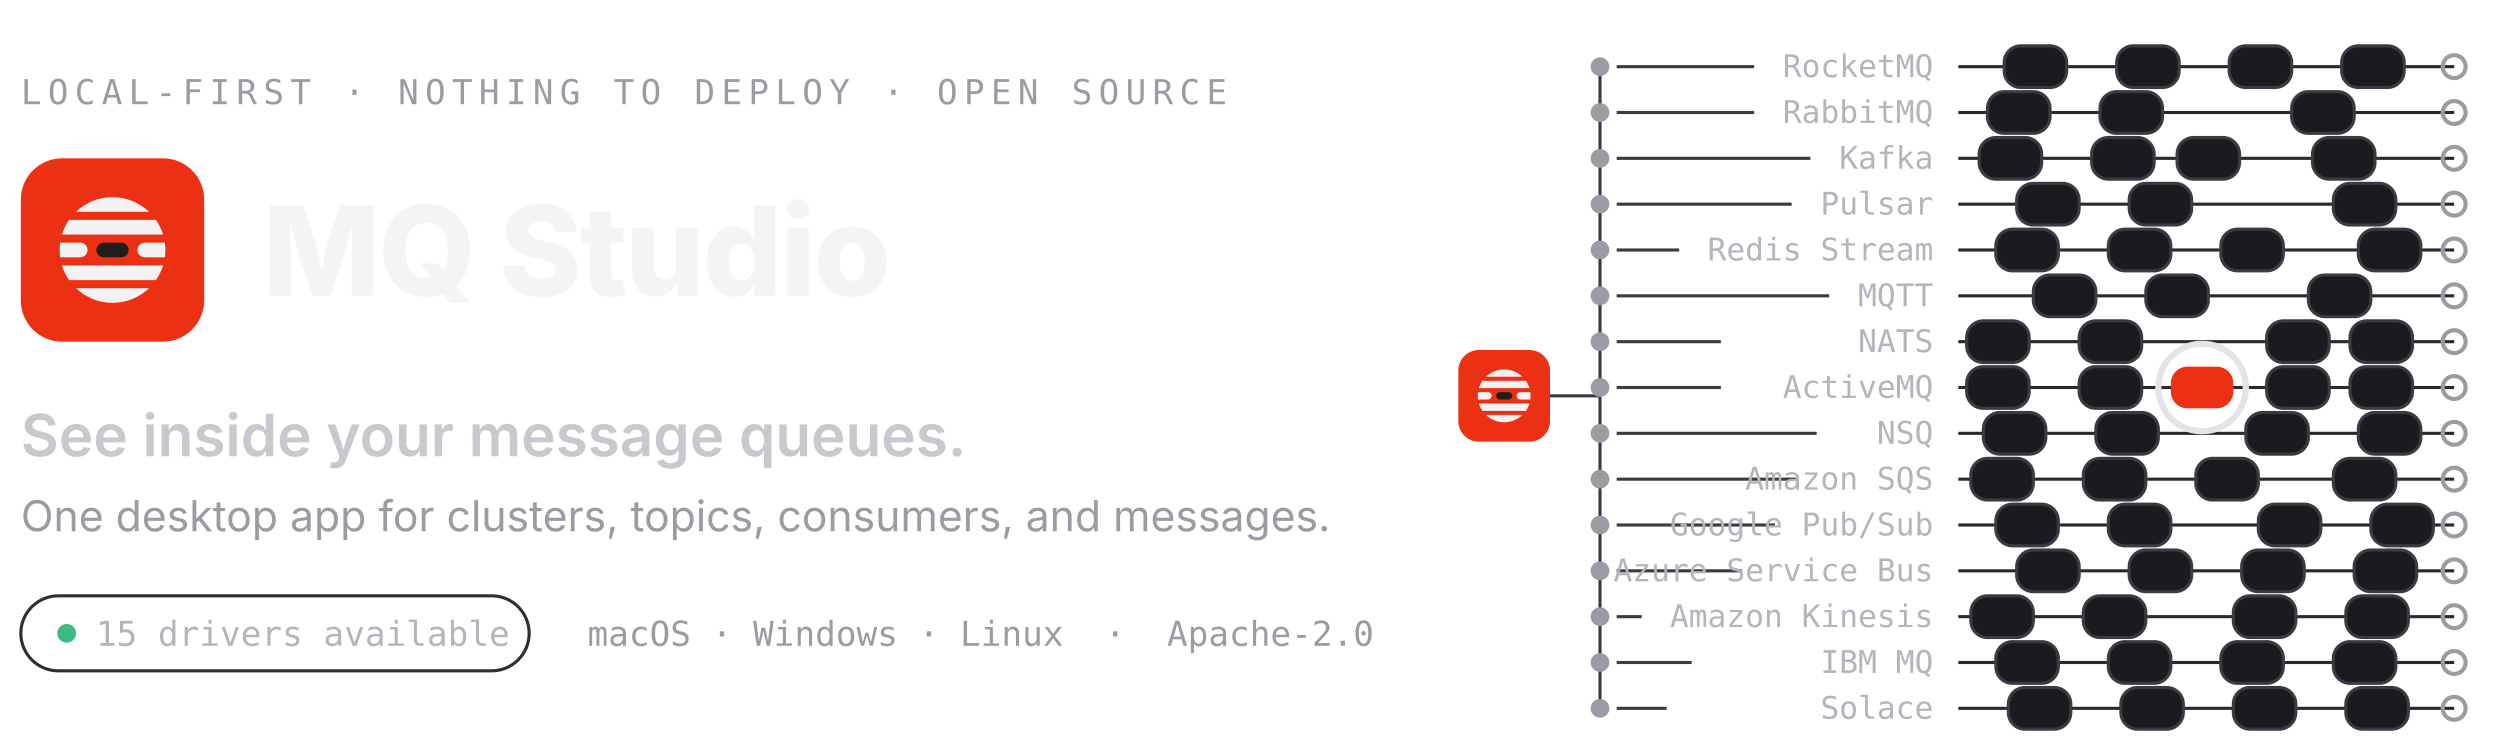
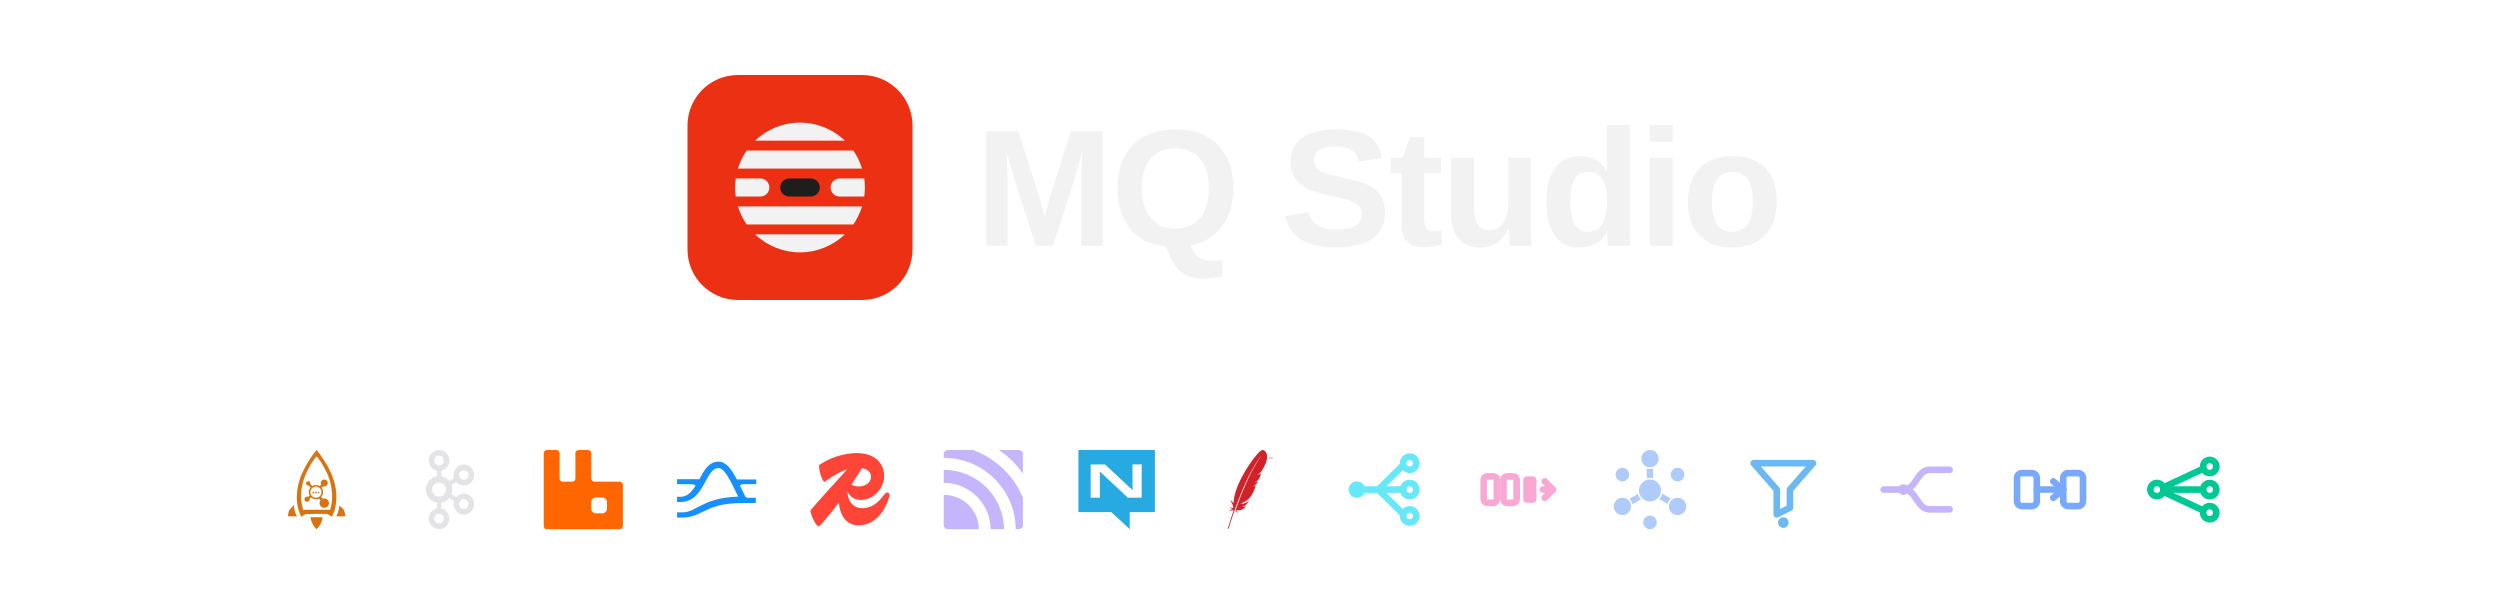
- <svg xmlns="http://www.w3.org/2000/svg" width="1200" height="360" viewBox="0 0 1200 360" role="img" aria-labelledby="t d">
-   <text x="10" y="50" font-family="ui-monospace,'SF Mono',Menlo,Consolas,monospace" font-size="16.5" letter-spacing="3" fill="#9B9BA3">LOCAL-FIRST · NOTHING TO DEPLOY · OPEN SOURCE</text>
+ <svg xmlns="http://www.w3.org/2000/svg" width="1200" height="290" viewBox="0 0 1200 290" role="img" aria-labelledby="title desc">
  <g id="lockup">
-     <rect x="10" y="76" width="88" height="88" rx="19.8" fill="#EC3013" />
-     <g transform="translate(18.757 84.757) scale(0.70485)">
-       <path d="M50 14A36 36 0 0 1 74.9 24H25.1A36 36 0 0 1 50 14ZM20.407 29.5H79.593A36 36 0 0 1 84.435 39.5H15.565A36 36 0 0 1 20.407 29.5ZM15.565 60.5H84.435A36 36 0 0 1 79.593 70.5H20.407A36 36 0 0 1 15.565 60.5ZM25.1 76H74.9A36 36 0 0 1 50 86A36 36 0 0 1 25.1 76ZM14.349 45H28A5 5 0 0 1 28 55H14.349A36 36 0 0 1 14.349 45ZM72 45H85.651A36 36 0 0 1 85.651 55H72A5 5 0 0 1 72 45Z" fill="#F3F2F2" />
-       <rect x="39" y="45" width="22" height="10" rx="5" fill="#201E1D" />
+     <g transform="translate(330 36) scale(0.131068) translate(-100 -100)">
+       <rect x="100" y="100" width="824" height="824" rx="185" fill="#ec3013" />
+       <g transform="translate(182 182) scale(6.6)">
+         <path d="M50 14A36 36 0 0 1 74.9 24H25.1A36 36 0 0 1 50 14ZM20.407 29.5H79.593A36 36 0 0 1 84.435 39.5H15.565A36 36 0 0 1 20.407 29.5ZM15.565 60.5H84.435A36 36 0 0 1 79.593 70.5H20.407A36 36 0 0 1 15.565 60.5ZM25.1 76H74.9A36 36 0 0 1 50 86A36 36 0 0 1 25.1 76ZM14.349 45H28A5 5 0 0 1 28 55H14.349A36 36 0 0 1 14.349 45ZM72 45H85.651A36 36 0 0 1 85.651 55H72A5 5 0 0 1 72 45Z" fill="#f3f2f2" />
+         <rect x="39" y="45" width="22" height="10" rx="5" fill="#201e1d" />
+       </g>
    </g>
-     <text x="126" y="142" font-family="-apple-system,'PingFang SC','Segoe UI','Microsoft YaHei',system-ui,sans-serif" font-size="60" font-weight="800" letter-spacing="-1" fill="#F4F4F5">MQ Studio</text>
+     <text x="468" y="118.0" textLength="402" lengthAdjust="spacingAndGlyphs" font-family="-apple-system, BlinkMacSystemFont, 'SF Pro Display', 'Segoe UI', 'Helvetica Neue', Arial, sans-serif" font-size="80" font-weight="700" letter-spacing="-1.5" fill="#f3f2f2">MQ Studio</text>
  </g>
-   <text x="10" y="219" font-family="-apple-system,'PingFang SC','Segoe UI','Microsoft YaHei',system-ui,sans-serif" font-size="28" font-weight="600" fill="#C8C8CE">See inside your message queues.</text>
-   <text x="10" y="255" font-family="-apple-system,'PingFang SC','Segoe UI','Microsoft YaHei',system-ui,sans-serif" font-size="20.5" fill="#9B9BA3">One desktop app for clusters, topics, consumers, and messages.</text>
-   <g id="meta">
-     <rect x="10" y="286" width="244" height="36" rx="18" fill="none" stroke="#2E2E33" stroke-width="1.5" />
-     <circle cx="32" cy="304" r="4.5" fill="#3DBB81" />
-     <text x="46" y="310" font-family="ui-monospace,'SF Mono',Menlo,Consolas,monospace" font-size="16.5" fill="#B4B4BC">15 drivers available</text>
-     <text x="282" y="310" font-family="ui-monospace,'SF Mono',Menlo,Consolas,monospace" font-size="16.5" fill="#9B9BA3">macOS · Windows · Linux  ·  Apache-2.0</text>
-   </g>
-   <g id="drivers">
-     <rect x="700" y="168" width="44" height="44" rx="9.9" fill="#EC3013" />
-     <g transform="translate(704.379 172.379) scale(0.35243)">
-       <path d="M50 14A36 36 0 0 1 74.9 24H25.1A36 36 0 0 1 50 14ZM20.407 29.5H79.593A36 36 0 0 1 84.435 39.5H15.565A36 36 0 0 1 20.407 29.5ZM15.565 60.5H84.435A36 36 0 0 1 79.593 70.5H20.407A36 36 0 0 1 15.565 60.5ZM25.1 76H74.9A36 36 0 0 1 50 86A36 36 0 0 1 25.1 76ZM14.349 45H28A5 5 0 0 1 28 55H14.349A36 36 0 0 1 14.349 45ZM72 45H85.651A36 36 0 0 1 85.651 55H72A5 5 0 0 1 72 45Z" fill="#F3F2F2" />
-       <rect x="39" y="45" width="22" height="10" rx="5" fill="#201E1D" />
-     </g>
-     <line x1="744" y1="190" x2="768" y2="190" stroke="#3A3A40" stroke-width="1.5" />
-     <line x1="768" y1="32" x2="768" y2="340" stroke="#3A3A40" stroke-width="1.5" />
-     <line x1="776" y1="32" x2="842" y2="32" stroke="#3A3A40" stroke-width="1.5" />
-     <text x="928" y="37" text-anchor="end" font-family="ui-monospace,'SF Mono',Menlo,Consolas,monospace" font-size="15" fill="#B4B4BC">RocketMQ</text>
-     <line x1="940" y1="32" x2="1178" y2="32" stroke="#2A2A2E" stroke-width="1.5" />
-     <circle cx="768" cy="32" r="4.5" fill="#9B9BA3" />
-     <circle cx="1178" cy="32" r="5.5" fill="none" stroke="#9B9BA3" stroke-width="2" />
-     <rect x="962" y="22" width="30" height="20" rx="8" fill="#1B1B1F" stroke="#3A3A40" stroke-width="1.5" />
-     <rect x="1016" y="22" width="30" height="20" rx="8" fill="#1B1B1F" stroke="#3A3A40" stroke-width="1.5" />
-     <rect x="1070" y="22" width="30" height="20" rx="8" fill="#1B1B1F" stroke="#3A3A40" stroke-width="1.5" />
-     <rect x="1124" y="22" width="30" height="20" rx="8" fill="#1B1B1F" stroke="#3A3A40" stroke-width="1.5" />
-     <line x1="776" y1="54" x2="842" y2="54" stroke="#3A3A40" stroke-width="1.5" />
-     <text x="928" y="59" text-anchor="end" font-family="ui-monospace,'SF Mono',Menlo,Consolas,monospace" font-size="15" fill="#B4B4BC">RabbitMQ</text>
-     <line x1="940" y1="54" x2="1178" y2="54" stroke="#2A2A2E" stroke-width="1.5" />
-     <circle cx="768" cy="54" r="4.5" fill="#9B9BA3" />
-     <circle cx="1178" cy="54" r="5.5" fill="none" stroke="#9B9BA3" stroke-width="2" />
-     <rect x="954" y="44" width="30" height="20" rx="8" fill="#1B1B1F" stroke="#3A3A40" stroke-width="1.5" />
-     <rect x="1008" y="44" width="30" height="20" rx="8" fill="#1B1B1F" stroke="#3A3A40" stroke-width="1.5" />
-     <rect x="1100" y="44" width="30" height="20" rx="8" fill="#1B1B1F" stroke="#3A3A40" stroke-width="1.5" />
-     <line x1="776" y1="76" x2="869" y2="76" stroke="#3A3A40" stroke-width="1.5" />
-     <text x="928" y="81" text-anchor="end" font-family="ui-monospace,'SF Mono',Menlo,Consolas,monospace" font-size="15" fill="#B4B4BC">Kafka</text>
-     <line x1="940" y1="76" x2="1178" y2="76" stroke="#2A2A2E" stroke-width="1.5" />
-     <circle cx="768" cy="76" r="4.5" fill="#9B9BA3" />
-     <circle cx="1178" cy="76" r="5.5" fill="none" stroke="#9B9BA3" stroke-width="2" />
-     <rect x="950" y="66" width="30" height="20" rx="8" fill="#1B1B1F" stroke="#3A3A40" stroke-width="1.5" />
-     <rect x="1004" y="66" width="30" height="20" rx="8" fill="#1B1B1F" stroke="#3A3A40" stroke-width="1.5" />
-     <rect x="1110" y="66" width="30" height="20" rx="8" fill="#1B1B1F" stroke="#3A3A40" stroke-width="1.5" />
-     <rect x="1045" y="66" width="30" height="20" rx="8" fill="#1B1B1F" stroke="#3A3A40" stroke-width="1.5" />
-     <line x1="776" y1="98" x2="860" y2="98" stroke="#3A3A40" stroke-width="1.5" />
-     <text x="928" y="103" text-anchor="end" font-family="ui-monospace,'SF Mono',Menlo,Consolas,monospace" font-size="15" fill="#B4B4BC">Pulsar</text>
-     <line x1="940" y1="98" x2="1178" y2="98" stroke="#2A2A2E" stroke-width="1.5" />
-     <circle cx="768" cy="98" r="4.5" fill="#9B9BA3" />
-     <circle cx="1178" cy="98" r="5.5" fill="none" stroke="#9B9BA3" stroke-width="2" />
-     <rect x="968" y="88" width="30" height="20" rx="8" fill="#1B1B1F" stroke="#3A3A40" stroke-width="1.5" />
-     <rect x="1022" y="88" width="30" height="20" rx="8" fill="#1B1B1F" stroke="#3A3A40" stroke-width="1.5" />
-     <rect x="1120" y="88" width="30" height="20" rx="8" fill="#1B1B1F" stroke="#3A3A40" stroke-width="1.5" />
-     <line x1="776" y1="120" x2="806" y2="120" stroke="#3A3A40" stroke-width="1.5" />
-     <text x="928" y="125" text-anchor="end" font-family="ui-monospace,'SF Mono',Menlo,Consolas,monospace" font-size="15" fill="#B4B4BC">Redis Stream</text>
-     <line x1="940" y1="120" x2="1178" y2="120" stroke="#2A2A2E" stroke-width="1.5" />
-     <circle cx="768" cy="120" r="4.5" fill="#9B9BA3" />
-     <circle cx="1178" cy="120" r="5.5" fill="none" stroke="#9B9BA3" stroke-width="2" />
-     <rect x="958" y="110" width="30" height="20" rx="8" fill="#1B1B1F" stroke="#3A3A40" stroke-width="1.5" />
-     <rect x="1012" y="110" width="30" height="20" rx="8" fill="#1B1B1F" stroke="#3A3A40" stroke-width="1.5" />
-     <rect x="1066" y="110" width="30" height="20" rx="8" fill="#1B1B1F" stroke="#3A3A40" stroke-width="1.5" />
-     <rect x="1132" y="110" width="30" height="20" rx="8" fill="#1B1B1F" stroke="#3A3A40" stroke-width="1.5" />
-     <line x1="776" y1="142" x2="878" y2="142" stroke="#3A3A40" stroke-width="1.5" />
-     <text x="928" y="147" text-anchor="end" font-family="ui-monospace,'SF Mono',Menlo,Consolas,monospace" font-size="15" fill="#B4B4BC">MQTT</text>
-     <line x1="940" y1="142" x2="1178" y2="142" stroke="#2A2A2E" stroke-width="1.5" />
-     <circle cx="768" cy="142" r="4.5" fill="#9B9BA3" />
-     <circle cx="1178" cy="142" r="5.5" fill="none" stroke="#9B9BA3" stroke-width="2" />
-     <rect x="976" y="132" width="30" height="20" rx="8" fill="#1B1B1F" stroke="#3A3A40" stroke-width="1.5" />
-     <rect x="1030" y="132" width="30" height="20" rx="8" fill="#1B1B1F" stroke="#3A3A40" stroke-width="1.5" />
-     <rect x="1108" y="132" width="30" height="20" rx="8" fill="#1B1B1F" stroke="#3A3A40" stroke-width="1.5" />
-     <line x1="776" y1="164" x2="826" y2="164" stroke="#3A3A40" stroke-width="1.5" />
-     <text x="928" y="169" text-anchor="end" font-family="ui-monospace,'SF Mono',Menlo,Consolas,monospace" font-size="15" fill="#B4B4BC">NATS</text>
-     <line x1="940" y1="164" x2="1178" y2="164" stroke="#2A2A2E" stroke-width="1.5" />
-     <circle cx="768" cy="164" r="4.5" fill="#9B9BA3" />
-     <circle cx="1178" cy="164" r="5.5" fill="none" stroke="#9B9BA3" stroke-width="2" />
-     <rect x="944" y="154" width="30" height="20" rx="8" fill="#1B1B1F" stroke="#3A3A40" stroke-width="1.5" />
-     <rect x="998" y="154" width="30" height="20" rx="8" fill="#1B1B1F" stroke="#3A3A40" stroke-width="1.5" />
-     <rect x="1088" y="154" width="30" height="20" rx="8" fill="#1B1B1F" stroke="#3A3A40" stroke-width="1.5" />
-     <rect x="1128" y="154" width="30" height="20" rx="8" fill="#1B1B1F" stroke="#3A3A40" stroke-width="1.5" />
-     <line x1="776" y1="186" x2="826" y2="186" stroke="#3A3A40" stroke-width="1.5" />
-     <text x="928" y="191" text-anchor="end" font-family="ui-monospace,'SF Mono',Menlo,Consolas,monospace" font-size="15" fill="#B4B4BC">ActiveMQ</text>
-     <line x1="940" y1="186" x2="1178" y2="186" stroke="#2A2A2E" stroke-width="1.5" />
-     <circle cx="768" cy="186" r="4.5" fill="#9B9BA3" />
-     <circle cx="1178" cy="186" r="5.5" fill="none" stroke="#9B9BA3" stroke-width="2" />
-     <rect x="944" y="176" width="30" height="20" rx="8" fill="#1B1B1F" stroke="#3A3A40" stroke-width="1.5" />
-     <rect x="998" y="176" width="30" height="20" rx="8" fill="#1B1B1F" stroke="#3A3A40" stroke-width="1.5" />
-     <rect x="1088" y="176" width="30" height="20" rx="8" fill="#1B1B1F" stroke="#3A3A40" stroke-width="1.5" />
-     <rect x="1128" y="176" width="30" height="20" rx="8" fill="#1B1B1F" stroke="#3A3A40" stroke-width="1.5" />
-     <line x1="776" y1="208" x2="872" y2="208" stroke="#3A3A40" stroke-width="1.5" />
-     <text x="928" y="213" text-anchor="end" font-family="ui-monospace,'SF Mono',Menlo,Consolas,monospace" font-size="15" fill="#B4B4BC">NSQ</text>
-     <line x1="940" y1="208" x2="1178" y2="208" stroke="#2A2A2E" stroke-width="1.5" />
-     <circle cx="768" cy="208" r="4.5" fill="#9B9BA3" />
-     <circle cx="1178" cy="208" r="5.5" fill="none" stroke="#9B9BA3" stroke-width="2" />
-     <rect x="952" y="198" width="30" height="20" rx="8" fill="#1B1B1F" stroke="#3A3A40" stroke-width="1.5" />
-     <rect x="1006" y="198" width="30" height="20" rx="8" fill="#1B1B1F" stroke="#3A3A40" stroke-width="1.5" />
-     <rect x="1078" y="198" width="30" height="20" rx="8" fill="#1B1B1F" stroke="#3A3A40" stroke-width="1.5" />
-     <rect x="1132" y="198" width="30" height="20" rx="8" fill="#1B1B1F" stroke="#3A3A40" stroke-width="1.5" />
-     <line x1="776" y1="230" x2="862" y2="230" stroke="#3A3A40" stroke-width="1.5" />
-     <text x="928" y="235" text-anchor="end" font-family="ui-monospace,'SF Mono',Menlo,Consolas,monospace" font-size="15" fill="#B4B4BC">Amazon SQS</text>
-     <line x1="940" y1="230" x2="1178" y2="230" stroke="#2A2A2E" stroke-width="1.5" />
-     <circle cx="768" cy="230" r="4.5" fill="#9B9BA3" />
-     <circle cx="1178" cy="230" r="5.5" fill="none" stroke="#9B9BA3" stroke-width="2" />
-     <rect x="946" y="220" width="30" height="20" rx="8" fill="#1B1B1F" stroke="#3A3A40" stroke-width="1.5" />
-     <rect x="1000" y="220" width="30" height="20" rx="8" fill="#1B1B1F" stroke="#3A3A40" stroke-width="1.5" />
-     <rect x="1054" y="220" width="30" height="20" rx="8" fill="#1B1B1F" stroke="#3A3A40" stroke-width="1.5" />
-     <rect x="1120" y="220" width="30" height="20" rx="8" fill="#1B1B1F" stroke="#3A3A40" stroke-width="1.5" />
-     <line x1="776" y1="252" x2="852" y2="252" stroke="#3A3A40" stroke-width="1.5" />
-     <text x="928" y="257" text-anchor="end" font-family="ui-monospace,'SF Mono',Menlo,Consolas,monospace" font-size="15" fill="#B4B4BC">Google Pub/Sub</text>
-     <line x1="940" y1="252" x2="1178" y2="252" stroke="#2A2A2E" stroke-width="1.5" />
-     <circle cx="768" cy="252" r="4.5" fill="#9B9BA3" />
-     <circle cx="1178" cy="252" r="5.5" fill="none" stroke="#9B9BA3" stroke-width="2" />
-     <rect x="958" y="242" width="30" height="20" rx="8" fill="#1B1B1F" stroke="#3A3A40" stroke-width="1.5" />
-     <rect x="1012" y="242" width="30" height="20" rx="8" fill="#1B1B1F" stroke="#3A3A40" stroke-width="1.5" />
-     <rect x="1084" y="242" width="30" height="20" rx="8" fill="#1B1B1F" stroke="#3A3A40" stroke-width="1.5" />
-     <rect x="1138" y="242" width="30" height="20" rx="8" fill="#1B1B1F" stroke="#3A3A40" stroke-width="1.5" />
-     <line x1="776" y1="274" x2="836" y2="274" stroke="#3A3A40" stroke-width="1.5" />
-     <text x="928" y="279" text-anchor="end" font-family="ui-monospace,'SF Mono',Menlo,Consolas,monospace" font-size="15" fill="#B4B4BC">Azure Service Bus</text>
-     <line x1="940" y1="274" x2="1178" y2="274" stroke="#2A2A2E" stroke-width="1.5" />
-     <circle cx="768" cy="274" r="4.5" fill="#9B9BA3" />
-     <circle cx="1178" cy="274" r="5.5" fill="none" stroke="#9B9BA3" stroke-width="2" />
-     <rect x="968" y="264" width="30" height="20" rx="8" fill="#1B1B1F" stroke="#3A3A40" stroke-width="1.5" />
-     <rect x="1022" y="264" width="30" height="20" rx="8" fill="#1B1B1F" stroke="#3A3A40" stroke-width="1.5" />
-     <rect x="1076" y="264" width="30" height="20" rx="8" fill="#1B1B1F" stroke="#3A3A40" stroke-width="1.5" />
-     <rect x="1130" y="264" width="30" height="20" rx="8" fill="#1B1B1F" stroke="#3A3A40" stroke-width="1.5" />
-     <line x1="776" y1="296" x2="788" y2="296" stroke="#3A3A40" stroke-width="1.5" />
-     <text x="928" y="301" text-anchor="end" font-family="ui-monospace,'SF Mono',Menlo,Consolas,monospace" font-size="15" fill="#B4B4BC">Amazon Kinesis</text>
-     <line x1="940" y1="296" x2="1178" y2="296" stroke="#2A2A2E" stroke-width="1.5" />
-     <circle cx="768" cy="296" r="4.5" fill="#9B9BA3" />
-     <circle cx="1178" cy="296" r="5.5" fill="none" stroke="#9B9BA3" stroke-width="2" />
-     <rect x="946" y="286" width="30" height="20" rx="8" fill="#1B1B1F" stroke="#3A3A40" stroke-width="1.5" />
-     <rect x="1000" y="286" width="30" height="20" rx="8" fill="#1B1B1F" stroke="#3A3A40" stroke-width="1.5" />
-     <rect x="1072" y="286" width="30" height="20" rx="8" fill="#1B1B1F" stroke="#3A3A40" stroke-width="1.5" />
-     <rect x="1126" y="286" width="30" height="20" rx="8" fill="#1B1B1F" stroke="#3A3A40" stroke-width="1.5" />
-     <line x1="776" y1="318" x2="812" y2="318" stroke="#3A3A40" stroke-width="1.5" />
-     <text x="928" y="323" text-anchor="end" font-family="ui-monospace,'SF Mono',Menlo,Consolas,monospace" font-size="15" fill="#B4B4BC">IBM MQ</text>
-     <line x1="940" y1="318" x2="1178" y2="318" stroke="#2A2A2E" stroke-width="1.5" />
-     <circle cx="768" cy="318" r="4.5" fill="#9B9BA3" />
-     <circle cx="1178" cy="318" r="5.5" fill="none" stroke="#9B9BA3" stroke-width="2" />
-     <rect x="958" y="308" width="30" height="20" rx="8" fill="#1B1B1F" stroke="#3A3A40" stroke-width="1.5" />
-     <rect x="1012" y="308" width="30" height="20" rx="8" fill="#1B1B1F" stroke="#3A3A40" stroke-width="1.5" />
-     <rect x="1066" y="308" width="30" height="20" rx="8" fill="#1B1B1F" stroke="#3A3A40" stroke-width="1.5" />
-     <rect x="1120" y="308" width="30" height="20" rx="8" fill="#1B1B1F" stroke="#3A3A40" stroke-width="1.5" />
-     <line x1="776" y1="340" x2="800" y2="340" stroke="#3A3A40" stroke-width="1.5" />
-     <text x="928" y="345" text-anchor="end" font-family="ui-monospace,'SF Mono',Menlo,Consolas,monospace" font-size="15" fill="#B4B4BC">Solace</text>
-     <line x1="940" y1="340" x2="1178" y2="340" stroke="#2A2A2E" stroke-width="1.5" />
-     <circle cx="768" cy="340" r="4.5" fill="#9B9BA3" />
-     <circle cx="1178" cy="340" r="5.5" fill="none" stroke="#9B9BA3" stroke-width="2" />
-     <rect x="964" y="330" width="30" height="20" rx="8" fill="#1B1B1F" stroke="#3A3A40" stroke-width="1.5" />
-     <rect x="1018" y="330" width="30" height="20" rx="8" fill="#1B1B1F" stroke="#3A3A40" stroke-width="1.5" />
-     <rect x="1072" y="330" width="30" height="20" rx="8" fill="#1B1B1F" stroke="#3A3A40" stroke-width="1.5" />
-     <rect x="1126" y="330" width="30" height="20" rx="8" fill="#1B1B1F" stroke="#3A3A40" stroke-width="1.5" />
-   </g>
-   <g id="inspect">
-     <rect x="1042" y="176" width="30" height="20" rx="8" fill="#EC3013" />
-     <circle cx="1057" cy="186" r="21" fill="none" stroke="#E4E4E7" stroke-width="3" />
+   <g id="families" transform="translate(0 216)">
+     <svg x="133" y="0" width="38" height="38" viewBox="0 0 24 24" fill="rgb(215, 115, 16)" stroke="rgb(215, 115, 16)" stroke-width="0">
+       <path d="M11.438 23.467c-.517-.638-1.106-1.89-1.217-2.587l-.082-.511h1.835c1.435 0 1.835.036 1.835.165 0 .352-.412 1.553-.709 2.066-.333.577-1.021 1.41-1.155 1.4-.043-.004-.272-.244-.507-.533zm-4.532-4.193c-1.251-3.005-1.231-6.784.056-10.63.786-2.35 2.652-5.689 4.413-7.9L11.967 0l.422.493c.763.893 2.612 3.731 3.28 5.036 1.32 2.578 2.055 4.993 2.264 7.438.197 2.302-.176 4.837-.962 6.533l-.338.731-.727-.433-.727-.433H11.95c-2.466 0-3.287.039-3.476.166-.136.091-.453.29-.705.441l-.458.276-.405-.974zm9.338-1.79c.779-2.623.532-6.253-.635-9.344-.683-1.81-2.085-4.319-3.211-5.747-.357-.452-.387-.466-.609-.265-.441.398-1.854 2.622-2.544 4.002-1.927 3.856-2.484 7.995-1.521 11.308l.196.672h8.138l.186-.626zM3.311 19.835c.037-.155.108-.565.157-.909.079-.549.189-.729.885-1.443l.795-.815.002.507c.003.641.302 1.799.631 2.445l.254.498H4.64c-1.384-.001-1.396-.003-1.329-.283zm14.944-.376c.271-.613.529-1.616.606-2.352.031-.299.066-.282.762.379s.738.735.908 1.631c.098.516.179.952.179.97 0 .017-.618.031-1.373.031h-1.373l.291-.659zm-6.477-4.504a2.173 2.173 0 0 1-2.17-2.17c0-1.196.973-2.17 2.17-2.17s2.17.973 2.17 2.17-.973 2.17-2.17 2.17zm0-3.865c-.935 0-1.696.761-1.696 1.695s.761 1.696 1.696 1.696c.935 0 1.696-.761 1.696-1.696s-.761-1.695-1.696-1.695zM9.455 9.457a.657.657 0 1 1 0 1.314.657.657 0 0 1 0-1.314zm-.357 4.665a.8.8 0 1 1 0 1.6.8.8 0 0 1 0-1.6zm5.212-5.18a1.069 1.069 0 1 1 0 2.138 1.069 1.069 0 0 1 0-2.138zm0 5.75a1.418 1.418 0 1 1 0 2.836 1.418 1.418 0 0 1 0-2.836zM9.447 10.68l.491-.491.729.729-.491.491-.729-.729zm4.066-.336l.539.539-.729.729-.539-.539.729-.729zm-3.572 3.362l.491.491-.729.729-.491-.491.729-.729zm2.721 1.064l.61-.59.779.754-.61.59-.779-.754zm-1.717-2.167a.277.277 0 1 1 0 .554.277.277 0 0 1 0-.554zm.794 0a.277.277 0 1 1 0 .554.277.277 0 0 1 0-.554zm.794 0a.277.277 0 1 1 0 .554.277.277 0 0 1 0-.554z" fill="rgb(215, 115, 16)" stroke="rgb(215, 115, 16)" />
+     </svg>
+     <svg x="197" y="0" width="38" height="38" viewBox="0 0 24 24" fill="rgb(228, 228, 231)" stroke="rgb(228, 228, 231)" stroke-width="0">
+       <path d="M9.71 2.136a1.43 1.43 0 0 0-2.047 0h-.007a1.48 1.48 0 0 0-.421 1.042c0 .41.161.777.422 1.039l.007.007c.257.264.616.426 1.019.426.404 0 .766-.162 1.027-.426l.003-.007c.261-.262.421-.629.421-1.039 0-.408-.159-.777-.421-1.042H9.71zM8.683 22.295c.404 0 .766-.167 1.027-.429l.003-.008c.261-.261.421-.631.421-1.036 0-.41-.159-.778-.421-1.044H9.71a1.42 1.42 0 0 0-1.027-.432 1.4 1.4 0 0 0-1.02.432h-.007c-.26.266-.422.634-.422 1.044 0 .406.161.775.422 1.036l.007.008c.258.262.617.429 1.02.429zm7.89-4.462c.359-.096.683-.33.882-.684l.027-.052a1.47 1.47 0 0 0 .114-1.067 1.454 1.454 0 0 0-.675-.896l-.021-.014a1.425 1.425 0 0 0-1.078-.132c-.36.091-.684.335-.881.686-.2.349-.241.75-.146 1.119.099.363.33.691.675.896h.002c.346.203.737.239 1.101.144zm-6.405-7.342a2.083 2.083 0 0 0-1.485-.627c-.58 0-1.103.242-1.482.627-.378.385-.612.916-.612 1.507s.233 1.124.612 1.514a2.08 2.08 0 0 0 2.967 0c.379-.39.612-.923.612-1.514s-.233-1.122-.612-1.507zm-.835-2.51c.843.141 1.6.552 2.178 1.144h.004c.092.093.182.196.265.299l1.446-.851a3.176 3.176 0 0 1-.047-1.808 3.149 3.149 0 0 1 1.456-1.926l.025-.016a3.062 3.062 0 0 1 2.345-.306c.77.21 1.465.721 1.898 1.482v.002c.431.757.518 1.626.313 2.408a3.145 3.145 0 0 1-1.456 1.928l-.198.118h-.02a3.095 3.095 0 0 1-2.154.201 3.127 3.127 0 0 1-1.514-.944l-1.444.848a4.162 4.162 0 0 1 0 2.879l1.444.846c.413-.47.939-.789 1.514-.944a3.041 3.041 0 0 1 2.371.319l.048.023v.002a3.17 3.17 0 0 1 1.408 1.906 3.215 3.215 0 0 1-.313 2.405l-.026.053-.003-.005a3.147 3.147 0 0 1-1.867 1.436 3.096 3.096 0 0 1-2.371-.318v-.006a3.156 3.156 0 0 1-1.456-1.927 3.175 3.175 0 0 1 .047-1.805l-1.446-.848a3.905 3.905 0 0 1-.265.294l-.004.005a3.938 3.938 0 0 1-2.178 1.138v1.699a3.09 3.09 0 0 1 1.56.862l.002.004c.565.572.914 1.368.914 2.243 0 .873-.35 1.664-.914 2.239l-.002.009a3.1 3.1 0 0 1-2.21.931 3.1 3.1 0 0 1-2.206-.93h-.002v-.009a3.186 3.186 0 0 1-.916-2.239c0-.875.35-1.672.916-2.243v-.004h.002a3.1 3.1 0 0 1 1.558-.862v-1.699a3.926 3.926 0 0 1-2.176-1.138l-.006-.005a4.098 4.098 0 0 1-1.173-2.874c0-1.122.452-2.136 1.173-2.872h.006a3.947 3.947 0 0 1 2.176-1.144V6.289a3.137 3.137 0 0 1-1.558-.864h-.002v-.004a3.192 3.192 0 0 1-.916-2.243c0-.871.35-1.669.916-2.243l.002-.002A3.084 3.084 0 0 1 8.683 0c.861 0 1.641.355 2.21.932v.002h.002c.565.574.914 1.372.914 2.243 0 .876-.35 1.667-.914 2.243l-.002.005a3.142 3.142 0 0 1-1.56.864v1.692zm8.121-1.129l-.012-.019a1.452 1.452 0 0 0-.87-.668 1.43 1.43 0 0 0-1.103.146h.002c-.347.2-.58.529-.677.896-.095.365-.054.768.146 1.119l.007.009c.2.347.519.579.874.673.357.103.755.059 1.098-.144l.019-.009a1.47 1.47 0 0 0 .657-.885 1.493 1.493 0 0 0-.141-1.118" fill="rgb(228, 228, 231)" stroke="rgb(228, 228, 231)" />
+     </svg>
+     <svg x="261" y="0" width="38" height="38" viewBox="0 0 24 24" fill="rgb(255, 102, 0)" stroke="rgb(255, 102, 0)" stroke-width="0">
+       <path d="M23.035 9.601h-7.677a.956.956 0 01-.962-.962V.962a.956.956 0 00-.962-.956H10.56a.956.956 0 00-.962.956V8.64a.956.956 0 01-.962.962H5.762a.956.956 0 01-.961-.962V.962A.956.956 0 003.839 0H.959a.956.956 0 00-.956.962v22.076A.956.956 0 00.965 24h22.07a.956.956 0 00.962-.962V10.58a.956.956 0 00-.962-.98zm-3.86 8.152a1.437 1.437 0 01-1.437 1.443h-1.924a1.437 1.437 0 01-1.436-1.443v-1.917a1.437 1.437 0 011.436-1.443h1.924a1.437 1.437 0 011.437 1.443z" fill="rgb(255, 102, 0)" stroke="rgb(255, 102, 0)" />
+     </svg>
+     <svg x="325" y="0" width="38" height="38" viewBox="0 0 24 24" fill="rgb(24, 143, 255)" stroke="rgb(24, 143, 255)" stroke-width="0">
+       <path d="M24 8.925h-5.866c-1.586-3.041-3.262-5.402-5.544-5.402-2.97 0-4.367 2.593-5.717 5.115l-.118.22H0v1.5h3.934c1.39 0 1.673.468 1.673.468-1.09 1.691-2.4 3.363-4.584 3.363H0v1.574h1.03c4.234 0 6.083-3.434 7.567-6.193 1.361-2.541 2.31-4.08 3.993-4.08 1.747 0 3.584 3.801 5.201 7.157.237.488.477.988.72 1.483-6.2.197-9.155 1.649-11.559 2.833-1.759.866-3.147 1.94-5.433 1.94H0v1.574h1.507c2.754 0 4.47-.85 6.295-1.751 2.53-1.243 5.398-2.652 12.157-2.652h3.907V14.5H21.66a1.18 1.18 0 01-.972-.393 70.83 70.83 0 01-1.133-2.321l-.511-1.047s.366-.393 1.38-.393H24Z" fill="rgb(24, 143, 255)" stroke="rgb(24, 143, 255)" />
+     </svg>
+     <svg x="389" y="0" width="38" height="38" viewBox="0 0 24 24" fill="rgb(255, 68, 56)" stroke="rgb(255, 68, 56)" stroke-width="0">
+       <path d="M22.71 13.145c-1.66 2.092-3.452 4.483-7.038 4.483-3.203 0-4.397-2.825-4.48-5.12.701 1.484 2.073 2.685 4.214 2.63 4.117-.133 6.94-3.852 6.94-7.239 0-4.05-3.022-6.972-8.268-6.972-3.752 0-8.4 1.428-11.455 3.685C2.59 6.937 3.885 9.958 4.35 9.626c2.648-1.904 4.748-3.13 6.784-3.744C8.12 9.244.886 17.05 0 18.425c.1 1.261 1.66 4.648 2.424 4.648.232 0 .431-.133.664-.365a100.49 100.49 0 0 0 5.54-6.765c.222 3.104 1.748 6.898 6.014 6.898 3.819 0 7.604-2.756 9.33-8.965.2-.764-.73-1.361-1.261-.73zm-4.349-5.013c0 1.959-1.926 2.922-3.685 2.922-.941 0-1.664-.247-2.235-.568 1.051-1.592 2.092-3.225 3.21-4.973 1.972.334 2.71 1.43 2.71 2.619z" fill="rgb(255, 68, 56)" stroke="rgb(255, 68, 56)" />
+     </svg>
+     <svg x="453" y="0" width="38" height="38" viewBox="0 0 24 24" fill="rgb(196, 181, 253)" stroke="rgb(196, 181, 253)" stroke-width="0">
+       <path d="M10.657 23.994h-9.45A1.212 1.212 0 0 1 0 22.788v-9.18h.071c5.784 0 10.504 4.65 10.586 10.386Zm7.606 0h-4.045C14.135 16.246 7.795 9.977 0 9.942V6.038h.071c9.983 0 18.121 8.044 18.192 17.956Zm4.53 0h-.97C21.754 12.071 11.995 2.407 0 2.372v-1.16C0 .55.544.006 1.207.006h7.64C15.733 2.49 21.257 7.789 24 14.508v8.291c0 .663-.544 1.195-1.207 1.195ZM16.713.006h6.092A1.19 1.19 0 0 1 24 1.2v5.914c-.91-1.242-2.046-2.65-3.158-3.762C19.588 2.11 18.122.987 16.714.005Z" fill="rgb(196, 181, 253)" stroke="rgb(196, 181, 253)" />
+     </svg>
+     <svg x="517" y="0" width="38" height="38" viewBox="0 0 24 24" fill="rgb(39, 170, 225)" stroke="rgb(39, 170, 225)" stroke-width="0">
+       <path d="M12.004 0H.404v18.807h9.938l1.714 1.602v-.026L15.966 24v-5.193h7.63V0H12.003zm7.578 14.45H15.38L6.898 6.519v7.93H4.116V4.376h4.349l8.344 7.784V4.375h2.773V14.45z" fill="rgb(39, 170, 225)" stroke="rgb(39, 170, 225)" />
+     </svg>
+     <svg x="581" y="0" width="38" height="38" viewBox="0 0 24 24" fill="rgb(210, 33, 40)" stroke="rgb(210, 33, 40)" stroke-width="0">
+       <path d="M17.805 2.197v.066h.156v.44h.072v-.44h.156v-.066zm.9 0l-.175.353-.172-.353h-.087v.506h.067V2.3l.172.35h.045l.172-.35v.404h.066v-.506zm-4.257 1c-.204.31-.424.66-.66 1.06l-.04.062a44.457 44.457 0 00-1.265 2.29c-.187.36-.38.742-.577 1.146l2.267-.25c.66-.302.955-.578 1.242-.976a15.5 15.5 0 00.23-.342c.23-.363.46-.763.663-1.16.197-.386.37-.767.505-1.11.083-.22.15-.422.198-.6.042-.158.074-.307.1-.45-.884.15-1.965.295-2.668.33zM11.894 7.78l-.077.16c-.078.16-.157.32-.236.488-.086.18-.172.364-.26.552l-.132.287a75.265 75.265 0 00-1.427 3.3c-.163.397-.327.807-.493 1.23-.15.38-.297.765-.45 1.164l-.02.06c-.15.396-.3.802-.453 1.22l-.01.027.72-.08a.213.213 0 01-.042-.006c.863-.106 2.01-.75 2.75-1.547.342-.367.652-.8.94-1.306.213-.377.413-.795.604-1.258.168-.405.328-.843.48-1.318-.196.105-.423.18-.673.235a2.184 2.184 0 01-.273.046c.806-.31 1.314-.905 1.683-1.64a2.816 2.816 0 01-.968.428c-.06.012-.116.022-.174.03l-.043.006h.002c.278-.118.514-.248.718-.403a2.571 2.571 0 00.637-.698l.063-.104.077-.154a8.107 8.107 0 00.367-.85l.03-.088a3.04 3.04 0 00.123-.463.733.733 0 01-.094.065c-.243.145-.66.277-.996.34l.663-.074-.664.073h-.017l-.1.017c.006-.003.01-.006.017-.008l-2.265.25-.013.022zM8.27 16.45c-.117.323-.236.654-.355.992l-.005.015c-.016.046-.032.094-.05.142-.08.227-.15.432-.31.9.264.12.475.435.675.793a1.44 1.44 0 00-.466-.99c1.293.06 2.41-.27 2.99-1.217.05-.084.096-.173.14-.268-.26.333-.59.474-1.2.44 0 0-.004 0-.005.002l.004-.002c.9-.404 1.354-.79 1.754-1.433.094-.153.186-.32.28-.503-.788.81-1.702 1.04-2.664.865l-.72.078a6.43 6.43 0 00-.067.183zM15.42.112c-.376.222-1 .85-1.748 1.763l.686 1.294c.48-.687.97-1.307 1.462-1.836l.058-.062c-.02.02-.04.04-.057.062-.16.176-.644.74-1.375 1.863.703-.035 1.784-.18 2.666-.33.262-1.47-.258-2.142-.258-2.142s-.66-1.07-1.436-.61zm-3.084 6.402a40.253 40.253 0 011.306-2.26l.04-.064c.224-.352.45-.693.677-1.02l-.685-1.293-.157.192c-.197.245-.403.51-.613.79a39.853 39.853 0 00-2.016 2.97l-.022.038.893 1.763c.19-.378.38-.752.575-1.118zm-3.73 8.32c.158-.406.319-.81.483-1.225.156-.394.32-.79.484-1.19a91.133 91.133 0 011.6-3.604l.205-.424c.12-.243.237-.485.36-.724a.125.125 0 01.02-.04l-.895-1.763-.044.07c-.207.34-.414.687-.617 1.042a38.056 38.056 0 00-1.092 2.04l-.094.193a24.573 24.573 0 00-1.258 3.087 18.492 18.492 0 00-.52 1.997l.896 1.77c.117-.317.24-.638.364-.963zm-1.376-.476a13.38 13.38 0 00-.234 1.692c0 .02-.004.04-.005.06-.28-.45-1.03-.888-1.026-.884.537.778.944 1.55 1.005 2.31-.29.058-.684-.027-1.14-.195.475.436.83.556.97.588-.434.03-.89.328-1.346.67.668-.27 1.21-.38 1.596-.29-.61 1.74-1.23 3.655-1.843 5.69a.538.538 0 00.364-.354c.11-.368.84-2.786 1.978-5.965l.097-.27.028-.078c.12-.332.246-.672.374-1.02l.09-.237v-.004L7.24 14.3c-.003.02-.01.04-.012.06z" fill="rgb(210, 33, 40)" stroke="rgb(210, 33, 40)" />
+     </svg>
+     <svg x="645" y="0" width="38" height="38" viewBox="0 0 24 24" fill="none" stroke="rgb(103, 232, 249)" stroke-width="2" stroke-linecap="round" stroke-linejoin="round">
+       <circle cx="4" cy="12" r="2.5" fill="rgb(103, 232, 249)" stroke="none" />
+       <circle cx="20" cy="4" r="2" fill="none" stroke="rgb(103, 232, 249)" />
+       <circle cx="20" cy="12" r="2" fill="none" stroke="rgb(103, 232, 249)" />
+       <circle cx="20" cy="20" r="2" fill="none" stroke="rgb(103, 232, 249)" />
+       <path d="M6.5 12h4M10.5 12 18 4.6M10.5 12H18M10.5 12 18 19.4" fill="none" stroke="rgb(103, 232, 249)" />
+     </svg>
+     <svg x="709" y="0" width="38" height="38" viewBox="0 0 24 24" fill="none" stroke="rgb(249, 168, 212)" stroke-width="2" stroke-linecap="round" stroke-linejoin="round">
+       <rect x="2" y="8" width="4" height="8" rx="1" fill="none" stroke="rgb(249, 168, 212)" />
+       <rect x="8" y="8" width="4" height="8" rx="1" fill="none" stroke="rgb(249, 168, 212)" />
+       <rect x="14" y="8" width="4" height="8" rx="1" fill="rgb(249, 168, 212)" stroke="none" />
+       <path d="M20 12h2M20.5 9.5 23 12l-2.5 2.5" fill="none" stroke="rgb(249, 168, 212)" />
+     </svg>
+     <svg x="773" y="0" width="38" height="38" viewBox="0 0 24 24" fill="rgb(174, 203, 250)" stroke="rgb(174, 203, 250)" stroke-width="0">
+       <path d="M18.3 7.452a2.064 2.064 0 1 1 4.128 0 2.064 2.064 0 0 1-4.128 0zM3.636 9.516a2.064 2.064 0 1 0 0-4.128 2.064 2.064 0 0 0 0 4.128zM12 19.872A2.064 2.064 0 1 0 12 24a2.064 2.064 0 0 0 0-4.128zm-5.774-3.151a2.591 2.591 0 0 0-.118-.48c0-.002 0-.004-.002-.006a2.595 2.595 0 0 0-.2-.436l-.004-.008a2.618 2.618 0 0 0-.276-.39l-.001-.001a2.622 2.622 0 0 0-.346-.336 2.603 2.603 0 0 0-1.643-.592A2.628 2.628 0 1 0 6.264 17.1c0-.13-.02-.254-.038-.38zm8.499-2.53c.033-.047.063-.097.094-.147a3.32 3.32 0 0 0 .201-.37c.026-.055.052-.108.074-.164a3.301 3.301 0 0 0 .242-1.234c0-1.51-1.01-2.772-2.388-3.183a3.277 3.277 0 0 0-.42-.1A2.882 2.882 0 0 0 12 8.94c-.183 0-.359.021-.532.054a3.272 3.272 0 0 0-.428.103 3.325 3.325 0 0 0-2.376 3.179c0 .567.155 1.093.405 1.561.028.054.055.108.086.16.062.102.13.198.201.292.039.051.08.099.12.147a3.314 3.314 0 0 0 4.885.196c.135-.135.254-.284.364-.44zm-8.987.608c.473.433.818 1.002.956 1.651l2.575-1.486a3.83 3.83 0 0 1-.946-1.657L5.738 14.8zm5.302-9.21v2.988A3.79 3.79 0 0 1 12 8.44c.329 0 .643.055.948.133v-2.98c-.3.097-.615.163-.948.163-.337 0-.656-.067-.96-.166zm7.317 9.132L15.711 13.2a3.818 3.818 0 0 1-.914 1.683l2.542 1.46a3.115 3.115 0 0 1 1.018-1.622zm2.007-.249c-.58 0-1.112.194-1.547.513a2.633 2.633 0 0 0-.662.701l-.013.024c-.082.13-.155.265-.212.409-.008.02-.012.041-.02.061a2.588 2.588 0 0 0-.124.421 2.628 2.628 0 1 0 2.578-2.129zm-8.862-9.266a2.52 2.52 0 0 0 .99 0A2.626 2.626 0 0 0 12 0a2.627 2.627 0 0 0-.498 5.206z" fill="rgb(174, 203, 250)" stroke="rgb(174, 203, 250)" />
+     </svg>
+     <svg x="837" y="0" width="38" height="38" viewBox="0 0 24 24" fill="none" stroke="rgb(108, 184, 240)" stroke-width="2" stroke-linecap="round" stroke-linejoin="round">
+       <path d="M3 4h18l-7 8v5.5l-4 2V12z" fill="none" stroke="rgb(108, 184, 240)" />
+       <circle cx="12" cy="22" r="1.6" fill="rgb(108, 184, 240)" stroke="none" />
+     </svg>
+     <svg x="901" y="0" width="38" height="38" viewBox="0 0 24 24" fill="none" stroke="rgb(196, 181, 253)" stroke-width="2" stroke-linecap="round" stroke-linejoin="round">
+       <path d="M2 12h6" fill="none" stroke="rgb(196, 181, 253)" />
+       <path d="M8 12c4 0 4-6 8-6h6" fill="none" stroke="rgb(196, 181, 253)" />
+       <path d="M8 12c4 0 4 6 8 6h6" fill="none" stroke="rgb(196, 181, 253)" />
+       <circle cx="8" cy="12" r="1.6" fill="rgb(196, 181, 253)" stroke="none" />
+     </svg>
+     <svg x="965" y="0" width="38" height="38" viewBox="0 0 24 24" fill="none" stroke="rgb(120, 169, 255)" stroke-width="2" stroke-linecap="round" stroke-linejoin="round">
+       <rect x="2" y="7" width="6" height="10" rx="1.5" fill="none" stroke="rgb(120, 169, 255)" />
+       <rect x="16" y="7" width="6" height="10" rx="1.5" fill="none" stroke="rgb(120, 169, 255)" />
+       <path d="M8 12h8" fill="none" stroke="rgb(120, 169, 255)" />
+       <path d="M13 9.5 16 12l-3 2.5" fill="none" stroke="rgb(120, 169, 255)" />
+     </svg>
+     <svg x="1029" y="0" width="38" height="38" viewBox="0 0 24 24" fill="none" stroke="rgb(0, 200, 149)" stroke-width="2" stroke-linecap="round" stroke-linejoin="round">
+       <circle cx="4" cy="12" r="2" fill="none" stroke="rgb(0, 200, 149)" />
+       <circle cx="20" cy="5" r="2" fill="none" stroke="rgb(0, 200, 149)" />
+       <circle cx="20" cy="12" r="2" fill="none" stroke="rgb(0, 200, 149)" />
+       <circle cx="20" cy="19" r="2" fill="none" stroke="rgb(0, 200, 149)" />
+       <path d="M6 11.3 18 5.7" fill="none" stroke="rgb(0, 200, 149)" />
+       <path d="M6 12h12" fill="none" stroke="rgb(0, 200, 149)" />
+       <path d="M6 12.7 18 18.3" fill="none" stroke="rgb(0, 200, 149)" />
+     </svg>
  </g>
</svg>
